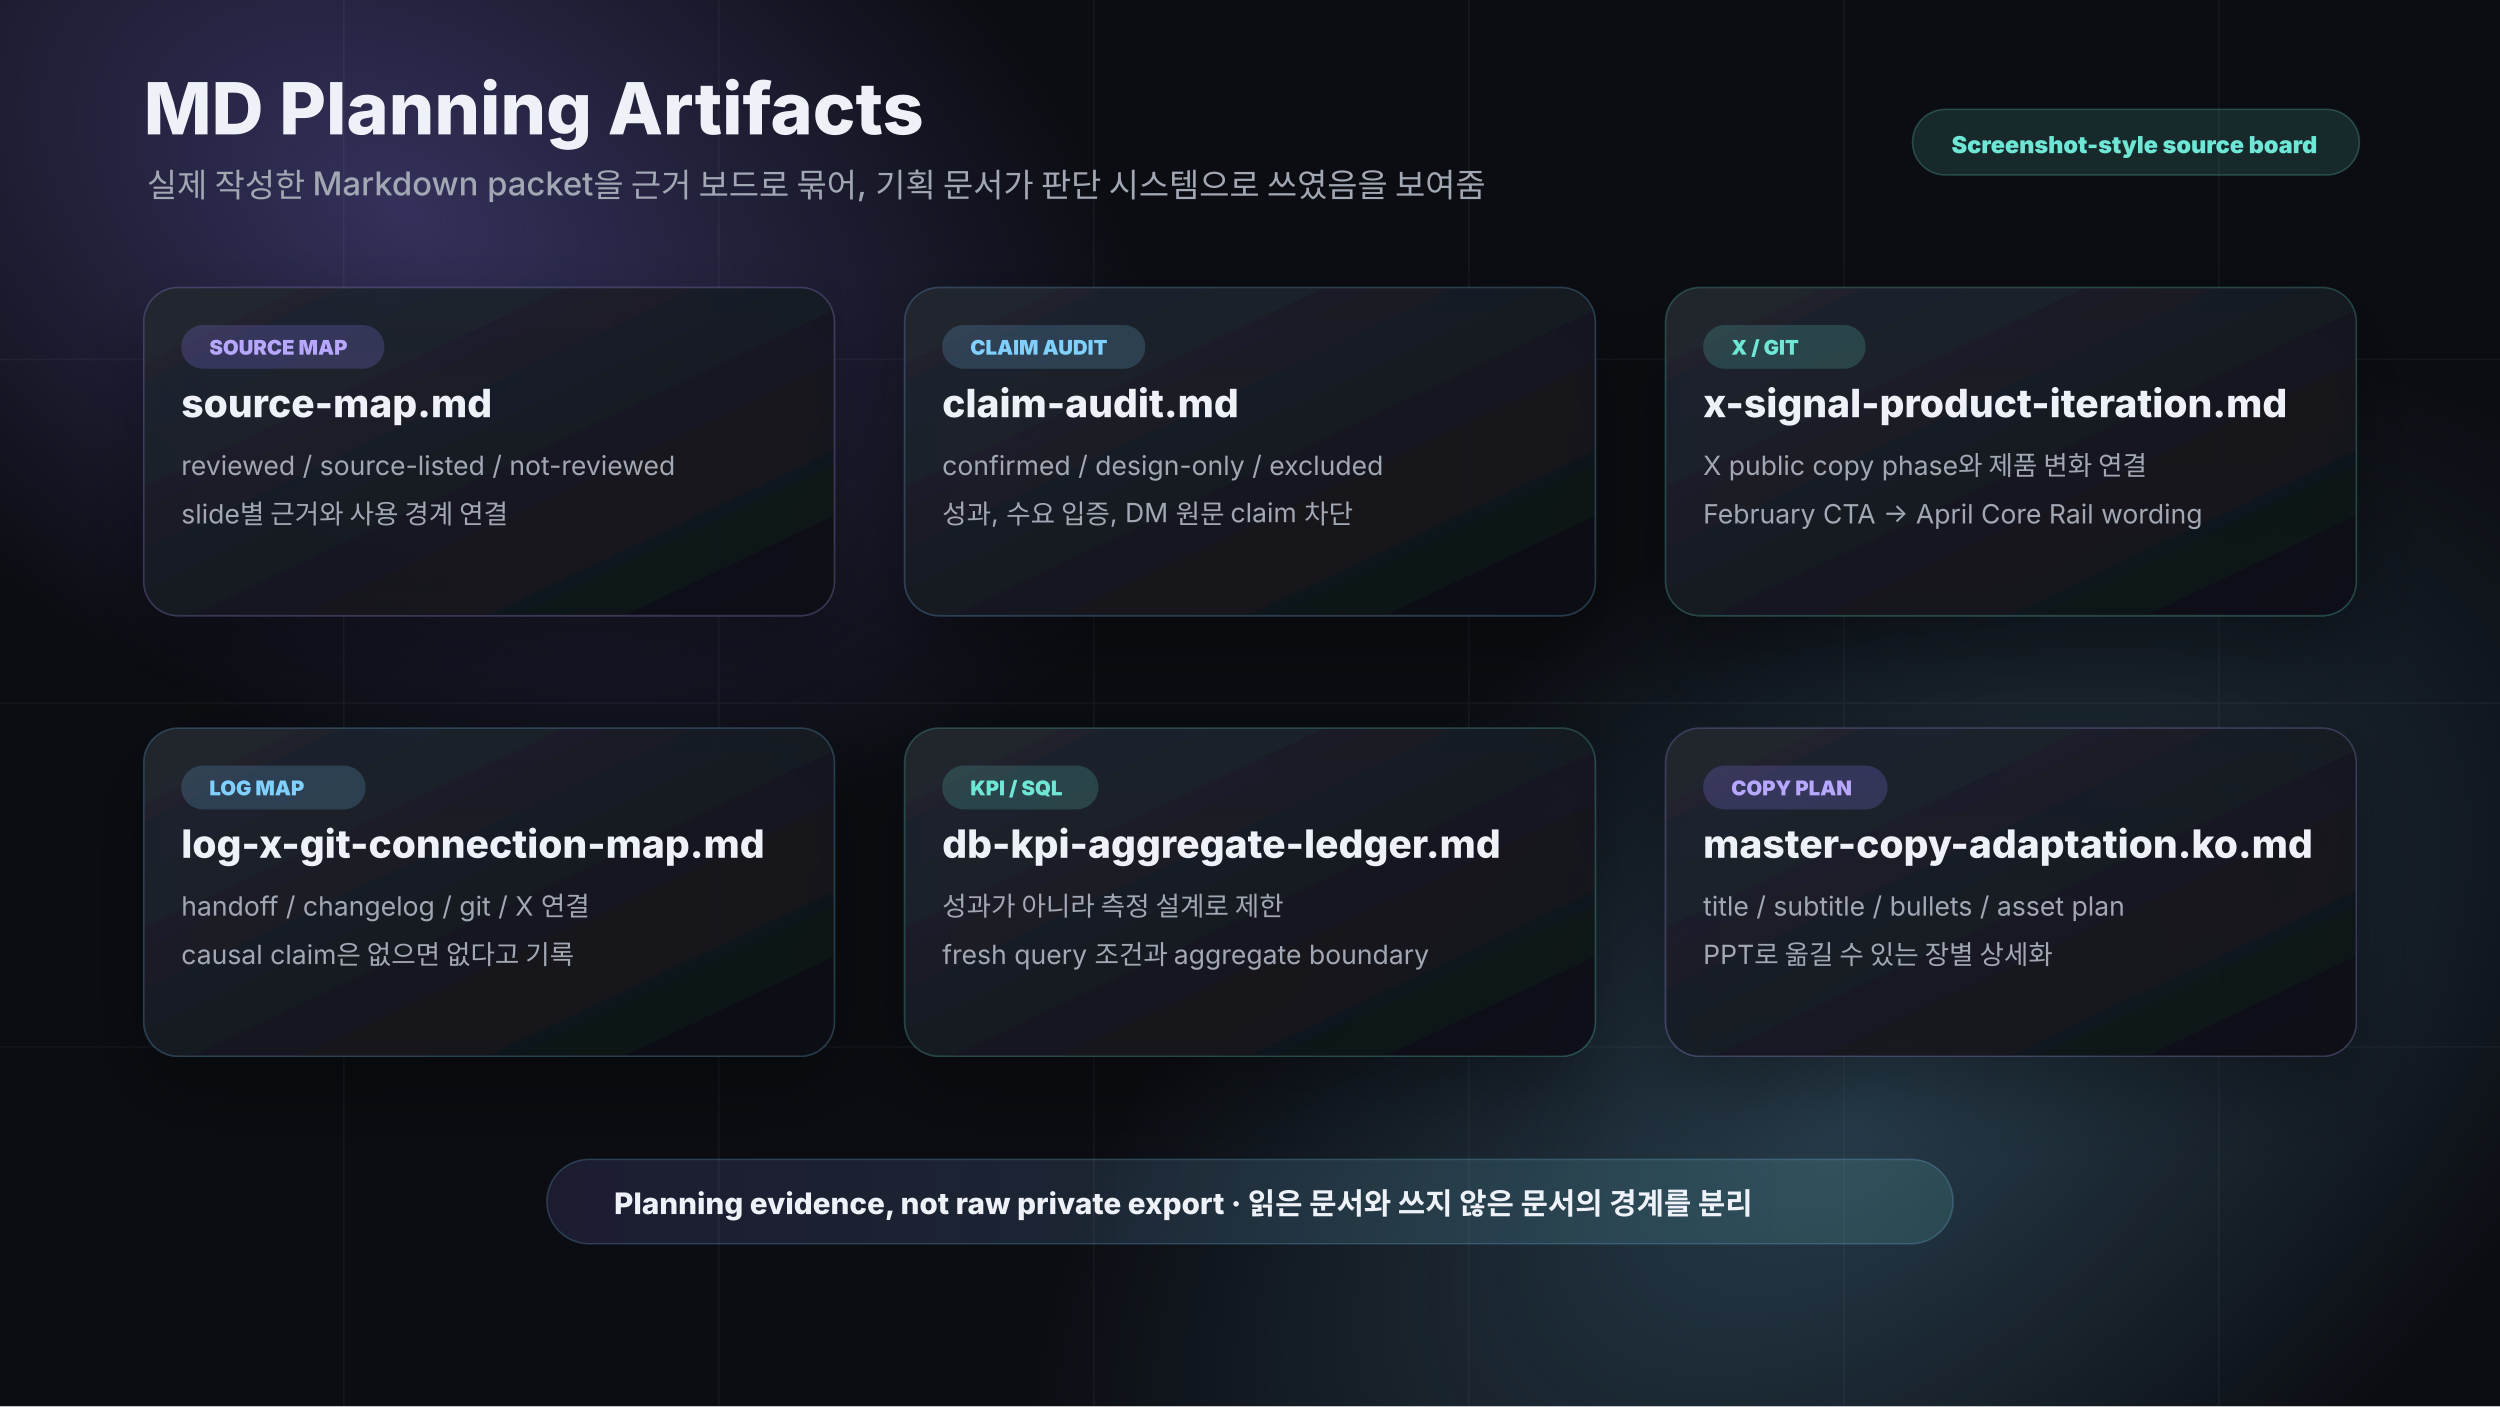
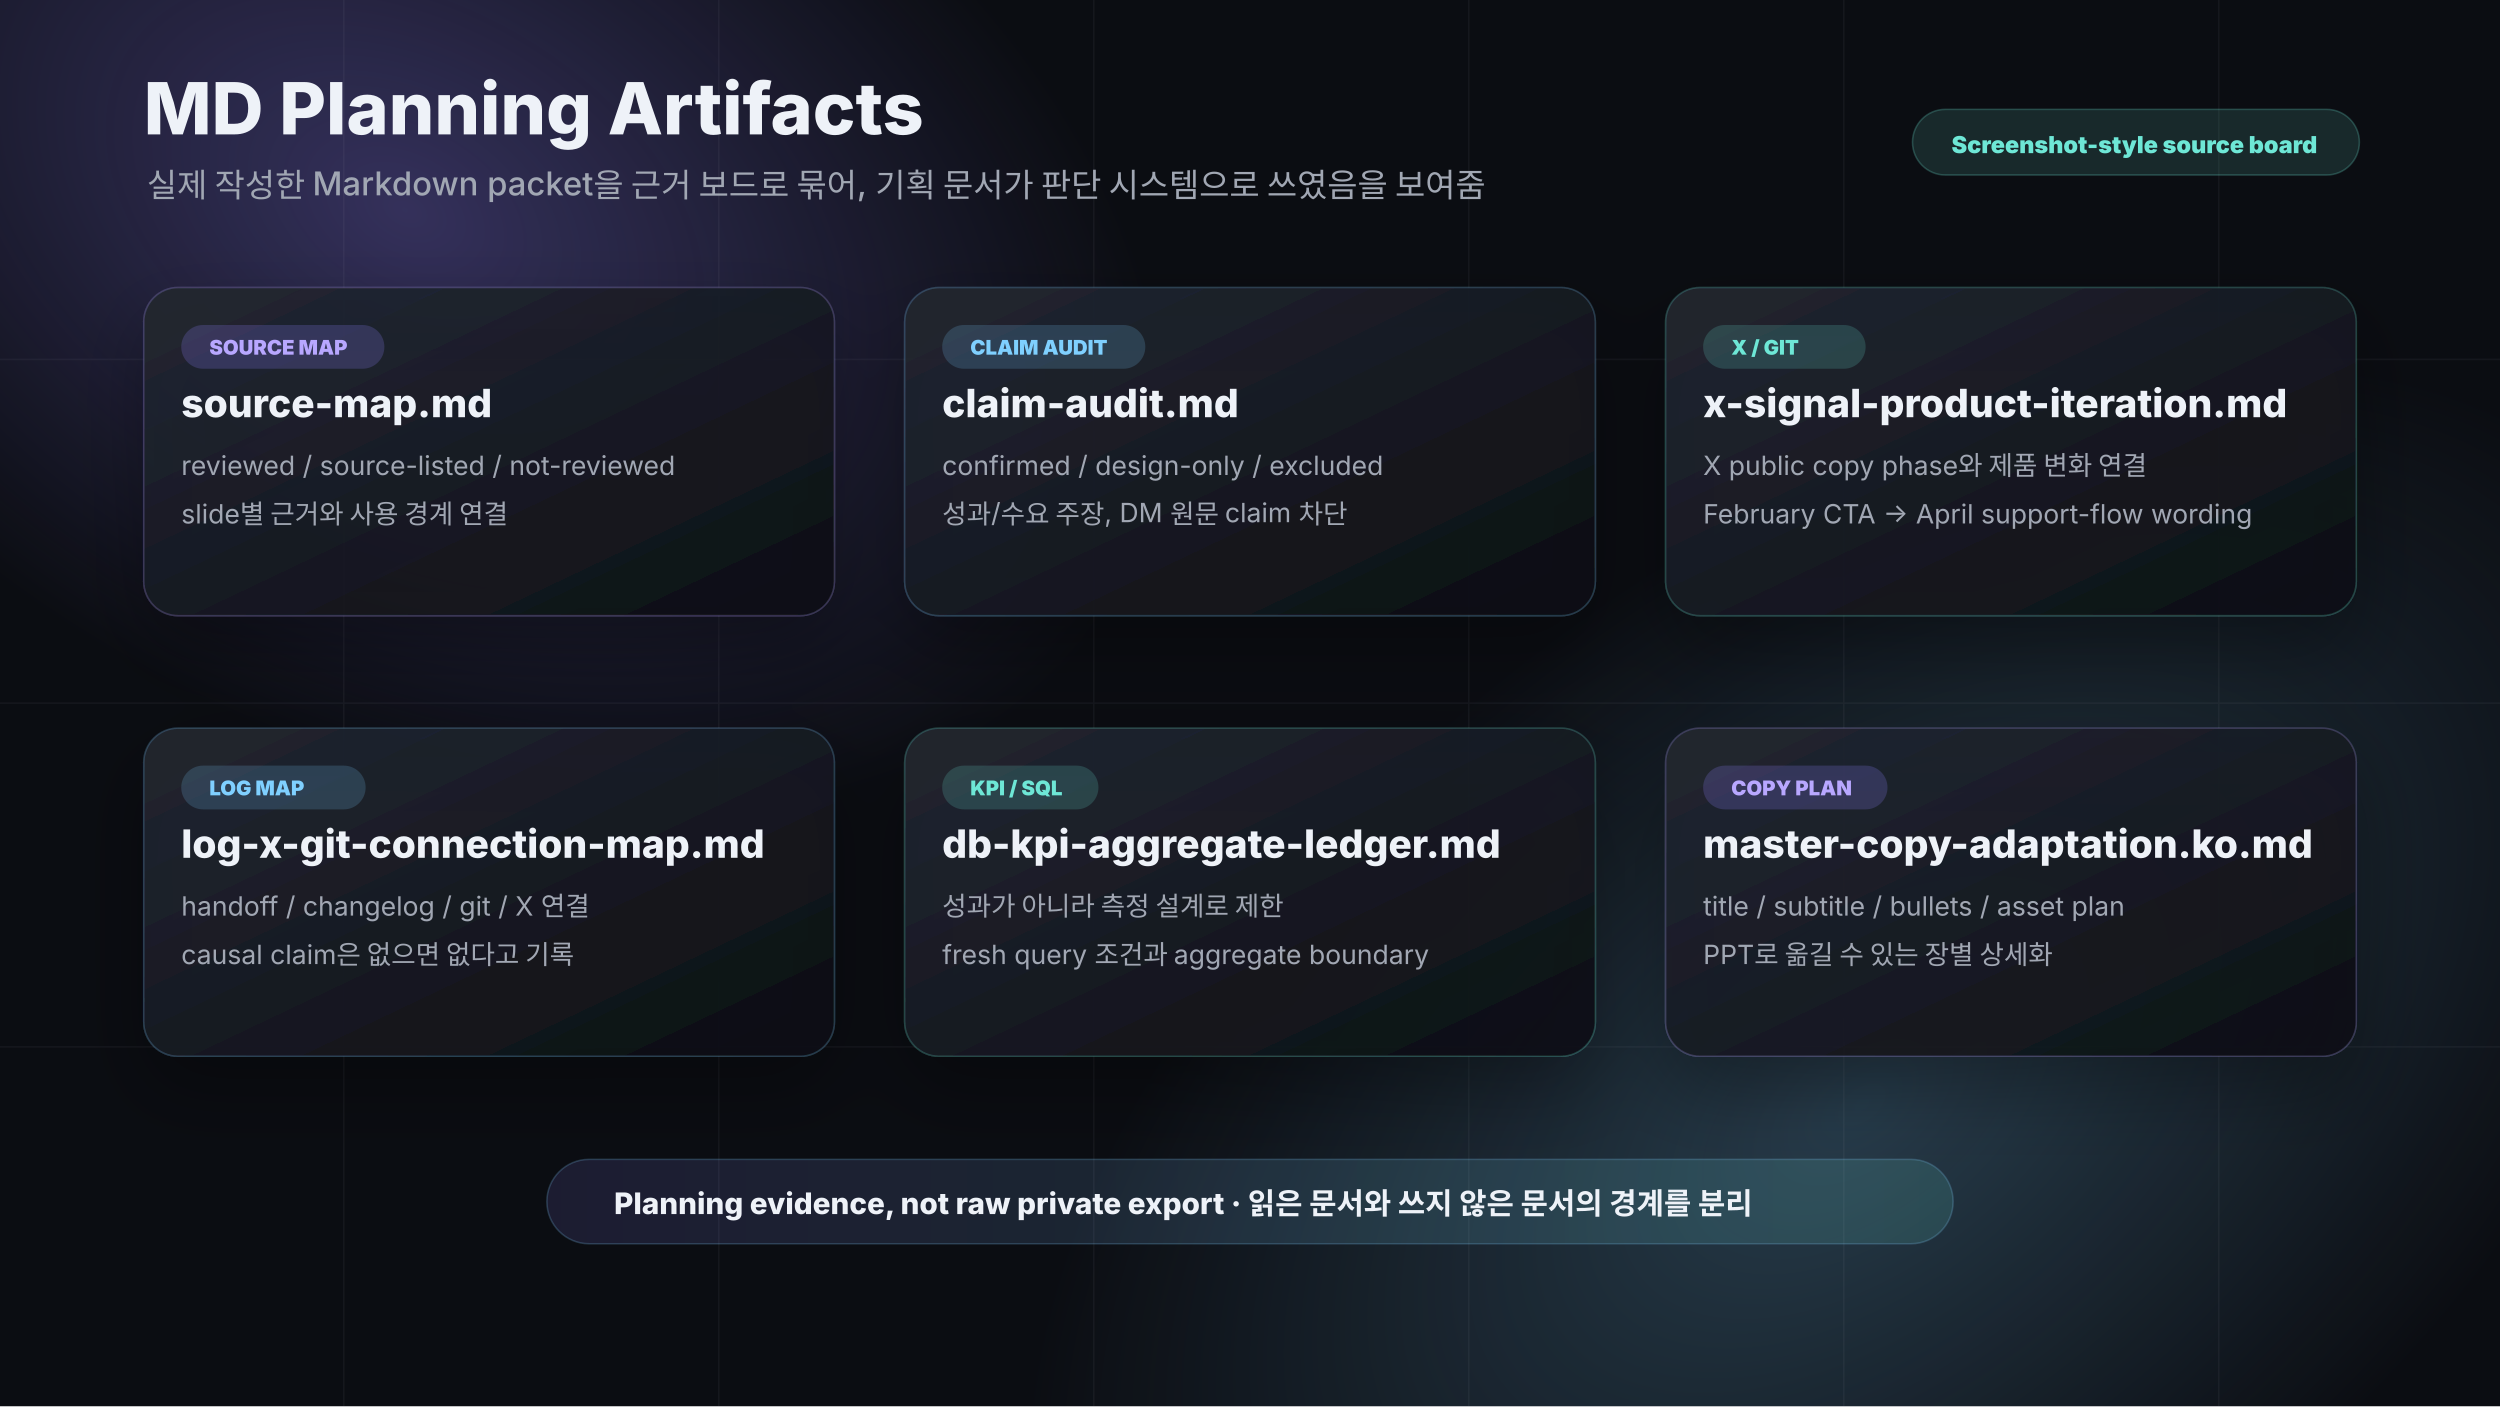
<svg xmlns="http://www.w3.org/2000/svg" width="1600" height="900" viewBox="0 0 1600 900" fill="none">
  <defs>
    <radialGradient id="glow1" cx="0" cy="0" r="1" gradientUnits="userSpaceOnUse" gradientTransform="translate(260 135) rotate(28) scale(520 340)">
      <stop stop-color="#8B7CF6" stop-opacity="0.32" />
      <stop offset="1" stop-color="#8B7CF6" stop-opacity="0" />
    </radialGradient>
    <radialGradient id="glow2" cx="0" cy="0" r="1" gradientUnits="userSpaceOnUse" gradientTransform="translate(1190 710) rotate(142) scale(620 360)">
      <stop stop-color="#7FD0FF" stop-opacity="0.24" />
      <stop offset="1" stop-color="#7FD0FF" stop-opacity="0" />
    </radialGradient>
    <linearGradient id="card" x1="0" y1="0" x2="1" y2="1">
      <stop stop-color="#232834" stop-opacity="0.94" />
      <stop offset="1" stop-color="#0B0D12" stop-opacity="0.9" />
    </linearGradient>
    <linearGradient id="accent" x1="0" y1="0" x2="1" y2="0">
      <stop stop-color="#8B7CF6" />
      <stop offset="0.52" stop-color="#7FD0FF" />
      <stop offset="1" stop-color="#6EE7D6" />
    </linearGradient>
    <filter id="shadow" x="-20%" y="-20%" width="140%" height="150%" color-interpolation-filters="sRGB">
      <feDropShadow dx="0" dy="22" stdDeviation="24" flood-color="#000000" flood-opacity="0.34" />
    </filter>
  </defs>
  <rect width="1600" height="900" fill="#0B0D12" />
  <rect width="1600" height="900" fill="url(#glow1)" />
  <rect width="1600" height="900" fill="url(#glow2)" />
  <path d="M0 230H1600M0 450H1600M0 670H1600M220 0V900M460 0V900M700 0V900M940 0V900M1180 0V900M1420 0V900" stroke="#A1A7B3" stroke-opacity="0.07" />
  <text x="92" y="86" fill="#EEF2F8" font-family="Inter, Arial, sans-serif" font-size="46" font-weight="820">MD Planning Artifacts</text>
  <text x="94" y="126" fill="#A1A7B3" font-family="Inter, Arial, sans-serif" font-size="21" font-weight="520">실제 작성한 Markdown packet을 근거 보드로 묶어, 기획 문서가 판단 시스템으로 쓰였음을 보여줌</text>
  <rect x="1224" y="70" width="286" height="42" rx="21" fill="#6EE7D6" fill-opacity="0.13" stroke="#6EE7D6" stroke-opacity="0.24" />
  <text x="1249" y="98" fill="#6EE7D6" font-family="Inter, Arial, sans-serif" font-size="15" font-weight="850">Screenshot-style source board</text>
  <g filter="url(#shadow)">
    <rect x="92" y="184" width="442" height="210" rx="22" fill="url(#card)" stroke="#B8A7FF" stroke-opacity="0.22" />
    <rect x="579" y="184" width="442" height="210" rx="22" fill="url(#card)" stroke="#7FD0FF" stroke-opacity="0.22" />
    <rect x="1066" y="184" width="442" height="210" rx="22" fill="url(#card)" stroke="#6EE7D6" stroke-opacity="0.22" />
    <rect x="92" y="466" width="442" height="210" rx="22" fill="url(#card)" stroke="#7FD0FF" stroke-opacity="0.22" />
    <rect x="579" y="466" width="442" height="210" rx="22" fill="url(#card)" stroke="#6EE7D6" stroke-opacity="0.22" />
    <rect x="1066" y="466" width="442" height="210" rx="22" fill="url(#card)" stroke="#B8A7FF" stroke-opacity="0.22" />
  </g>
  <g font-family="Inter, Arial, sans-serif">
    <g>
      <rect x="116" y="208" width="130" height="28" rx="14" fill="#8B7CF6" fill-opacity="0.22" />
      <text x="134" y="227" fill="#B8A7FF" font-size="13" font-weight="900">SOURCE MAP</text>
      <text x="116" y="267" fill="#EEF2F8" font-size="25" font-weight="820">source-map.md</text>
      <text x="116" y="304" fill="#A1A7B3" font-size="17">reviewed / source-listed / not-reviewed</text>
      <text x="116" y="335" fill="#A1A7B3" font-size="17">slide별 근거와 사용 경계 연결</text>
    </g>
    <g>
      <rect x="603" y="208" width="130" height="28" rx="14" fill="#7FD0FF" fill-opacity="0.18" />
      <text x="621" y="227" fill="#7FD0FF" font-size="13" font-weight="900">CLAIM AUDIT</text>
      <text x="603" y="267" fill="#EEF2F8" font-size="25" font-weight="820">claim-audit.md</text>
      <text x="603" y="304" fill="#A1A7B3" font-size="17">confirmed / design-only / excluded</text>
-       <text x="603" y="335" fill="#A1A7B3" font-size="17">성과, 수요 입증, DM 원문 claim 차단</text>
+       <text x="603" y="335" fill="#A1A7B3" font-size="17">성과/수요 주장, DM 원문 claim 차단</text>
    </g>
    <g>
      <rect x="1090" y="208" width="104" height="28" rx="14" fill="#6EE7D6" fill-opacity="0.18" />
      <text x="1108" y="227" fill="#6EE7D6" font-size="13" font-weight="900">X / GIT</text>
      <text x="1090" y="267" fill="#EEF2F8" font-size="25" font-weight="820">x-signal-product-iteration.md</text>
      <text x="1090" y="304" fill="#A1A7B3" font-size="17">X public copy phase와 제품 변화 연결</text>
-       <text x="1090" y="335" fill="#A1A7B3" font-size="17">February CTA -&gt; April Core Rail wording</text>
+       <text x="1090" y="335" fill="#A1A7B3" font-size="17">February CTA -&gt; April support-flow wording</text>
    </g>
    <g>
      <rect x="116" y="490" width="118" height="28" rx="14" fill="#7FD0FF" fill-opacity="0.18" />
      <text x="134" y="509" fill="#7FD0FF" font-size="13" font-weight="900">LOG MAP</text>
      <text x="116" y="549" fill="#EEF2F8" font-size="25" font-weight="820">log-x-git-connection-map.md</text>
      <text x="116" y="586" fill="#A1A7B3" font-size="17">handoff / changelog / git / X 연결</text>
      <text x="116" y="617" fill="#A1A7B3" font-size="17">causal claim은 없으면 없다고 기록</text>
    </g>
    <g>
      <rect x="603" y="490" width="100" height="28" rx="14" fill="#6EE7D6" fill-opacity="0.18" />
      <text x="621" y="509" fill="#6EE7D6" font-size="13" font-weight="900">KPI / SQL</text>
      <text x="603" y="549" fill="#EEF2F8" font-size="25" font-weight="820">db-kpi-aggregate-ledger.md</text>
      <text x="603" y="586" fill="#A1A7B3" font-size="17">성과가 아니라 측정 설계로 제한</text>
      <text x="603" y="617" fill="#A1A7B3" font-size="17">fresh query 조건과 aggregate boundary</text>
    </g>
    <g>
      <rect x="1090" y="490" width="118" height="28" rx="14" fill="#8B7CF6" fill-opacity="0.22" />
      <text x="1108" y="509" fill="#B8A7FF" font-size="13" font-weight="900">COPY PLAN</text>
      <text x="1090" y="549" fill="#EEF2F8" font-size="25" font-weight="820">master-copy-adaptation.ko.md</text>
      <text x="1090" y="586" fill="#A1A7B3" font-size="17">title / subtitle / bullets / asset plan</text>
      <text x="1090" y="617" fill="#A1A7B3" font-size="17">PPT로 옮길 수 있는 장별 상세화</text>
    </g>
  </g>
  <rect x="350" y="742" width="900" height="54" rx="27" fill="url(#accent)" fill-opacity="0.14" stroke="#7FD0FF" stroke-opacity="0.22" />
  <text x="393" y="777" fill="#EEF2F8" font-family="Inter, Arial, sans-serif" font-size="19" font-weight="830">Planning evidence, not raw private export · 읽은 문서와 쓰지 않은 문서의 경계를 분리</text>
</svg>
